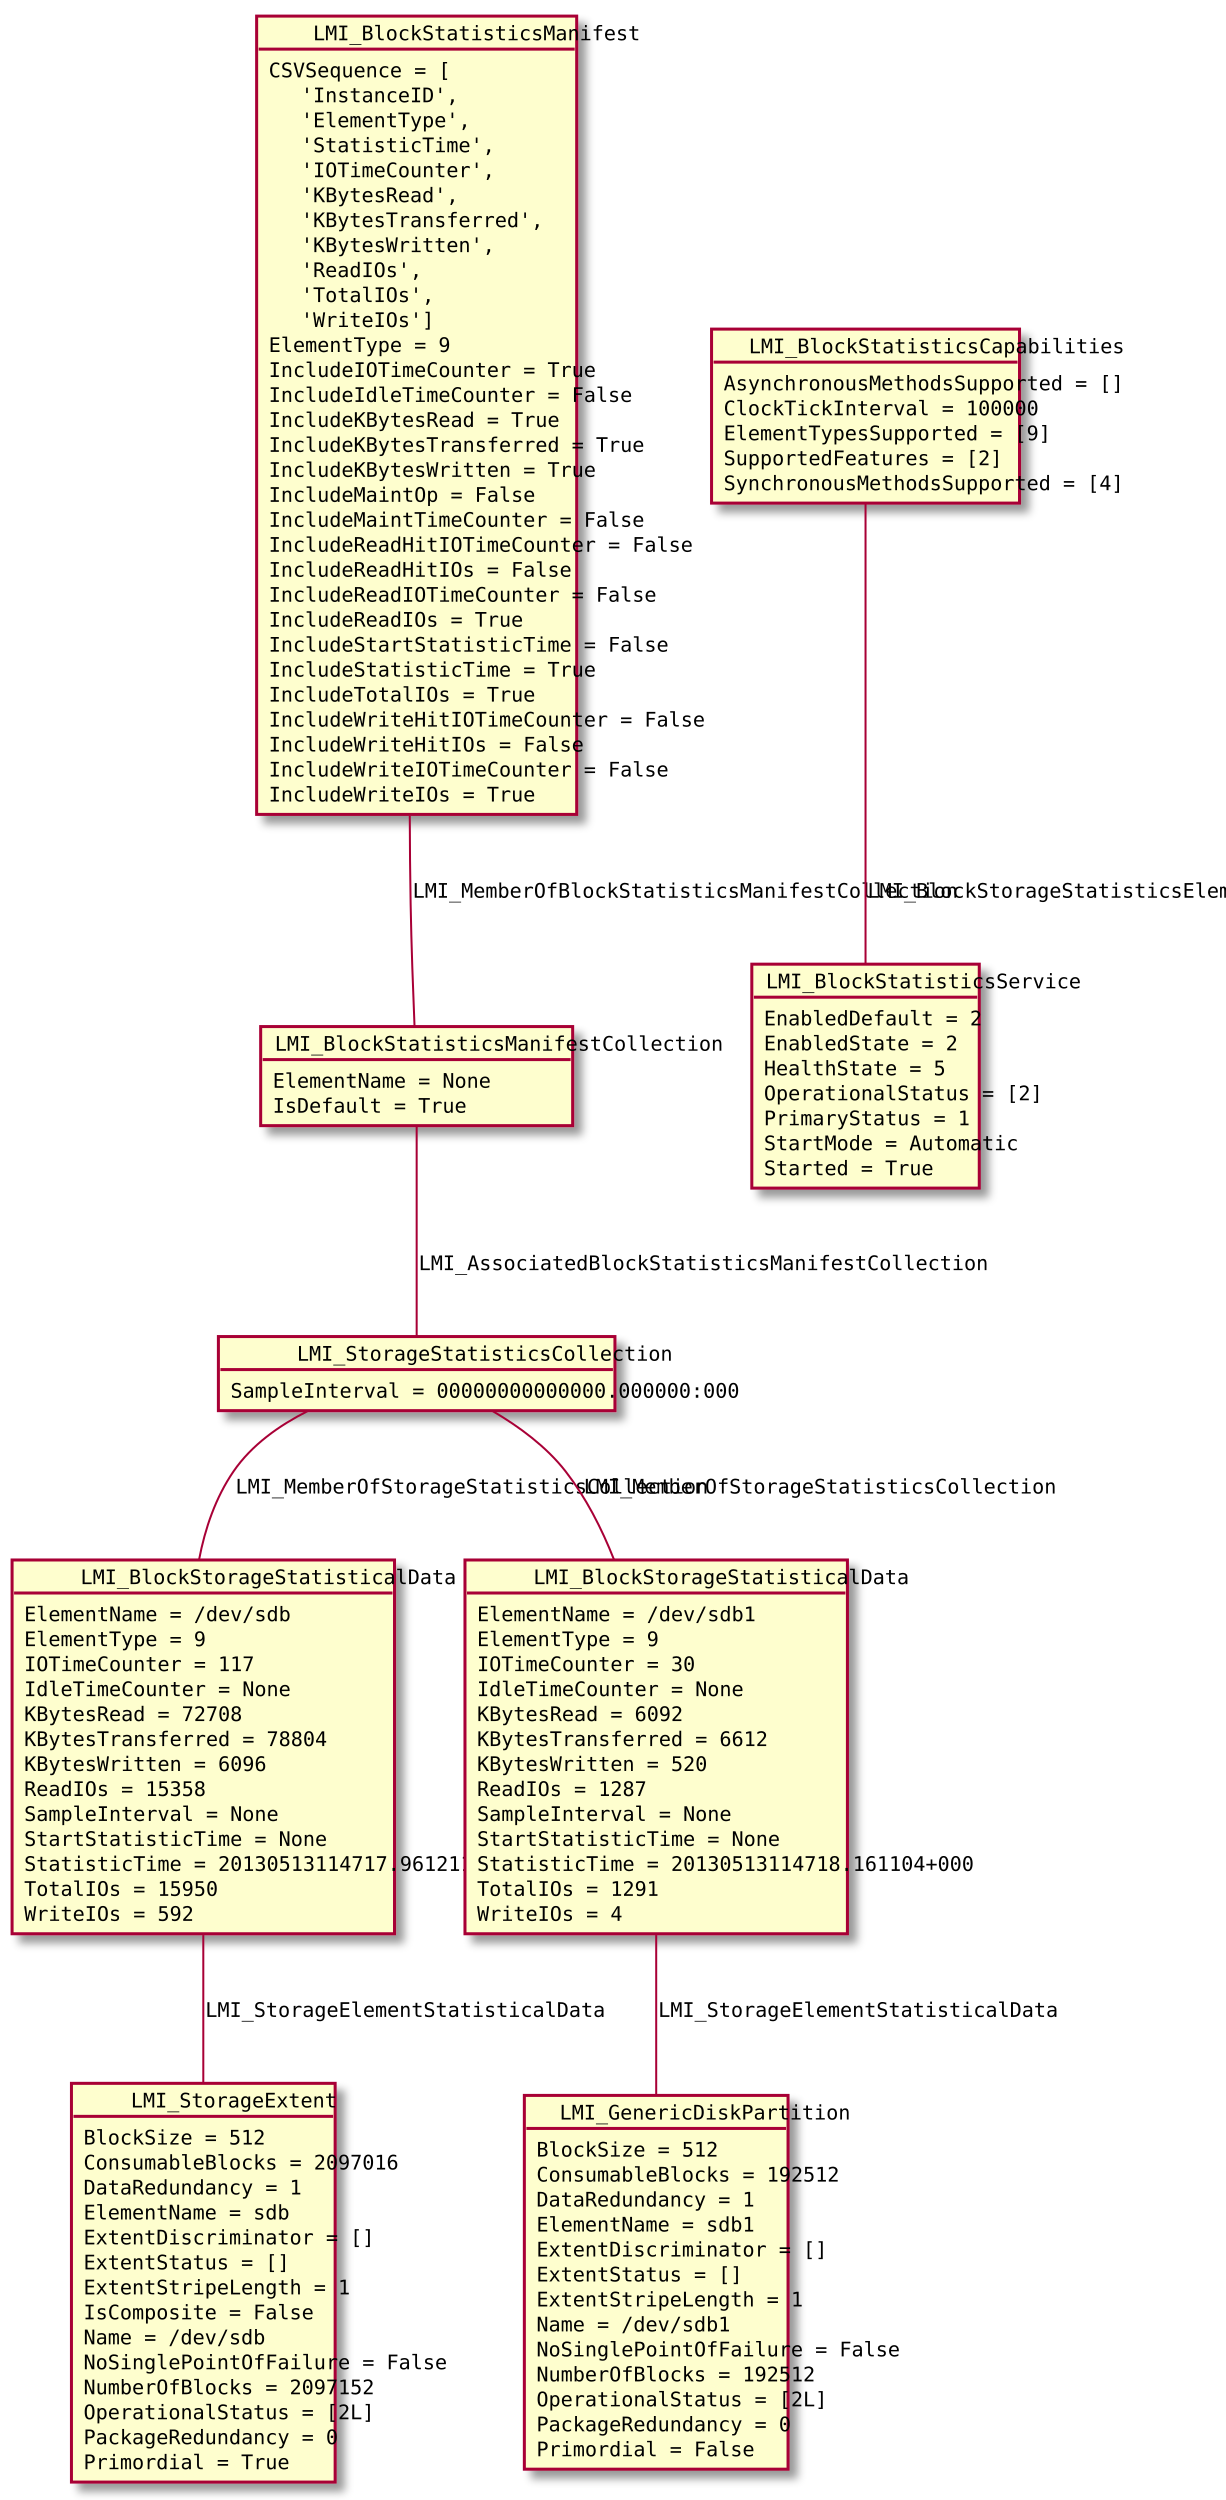
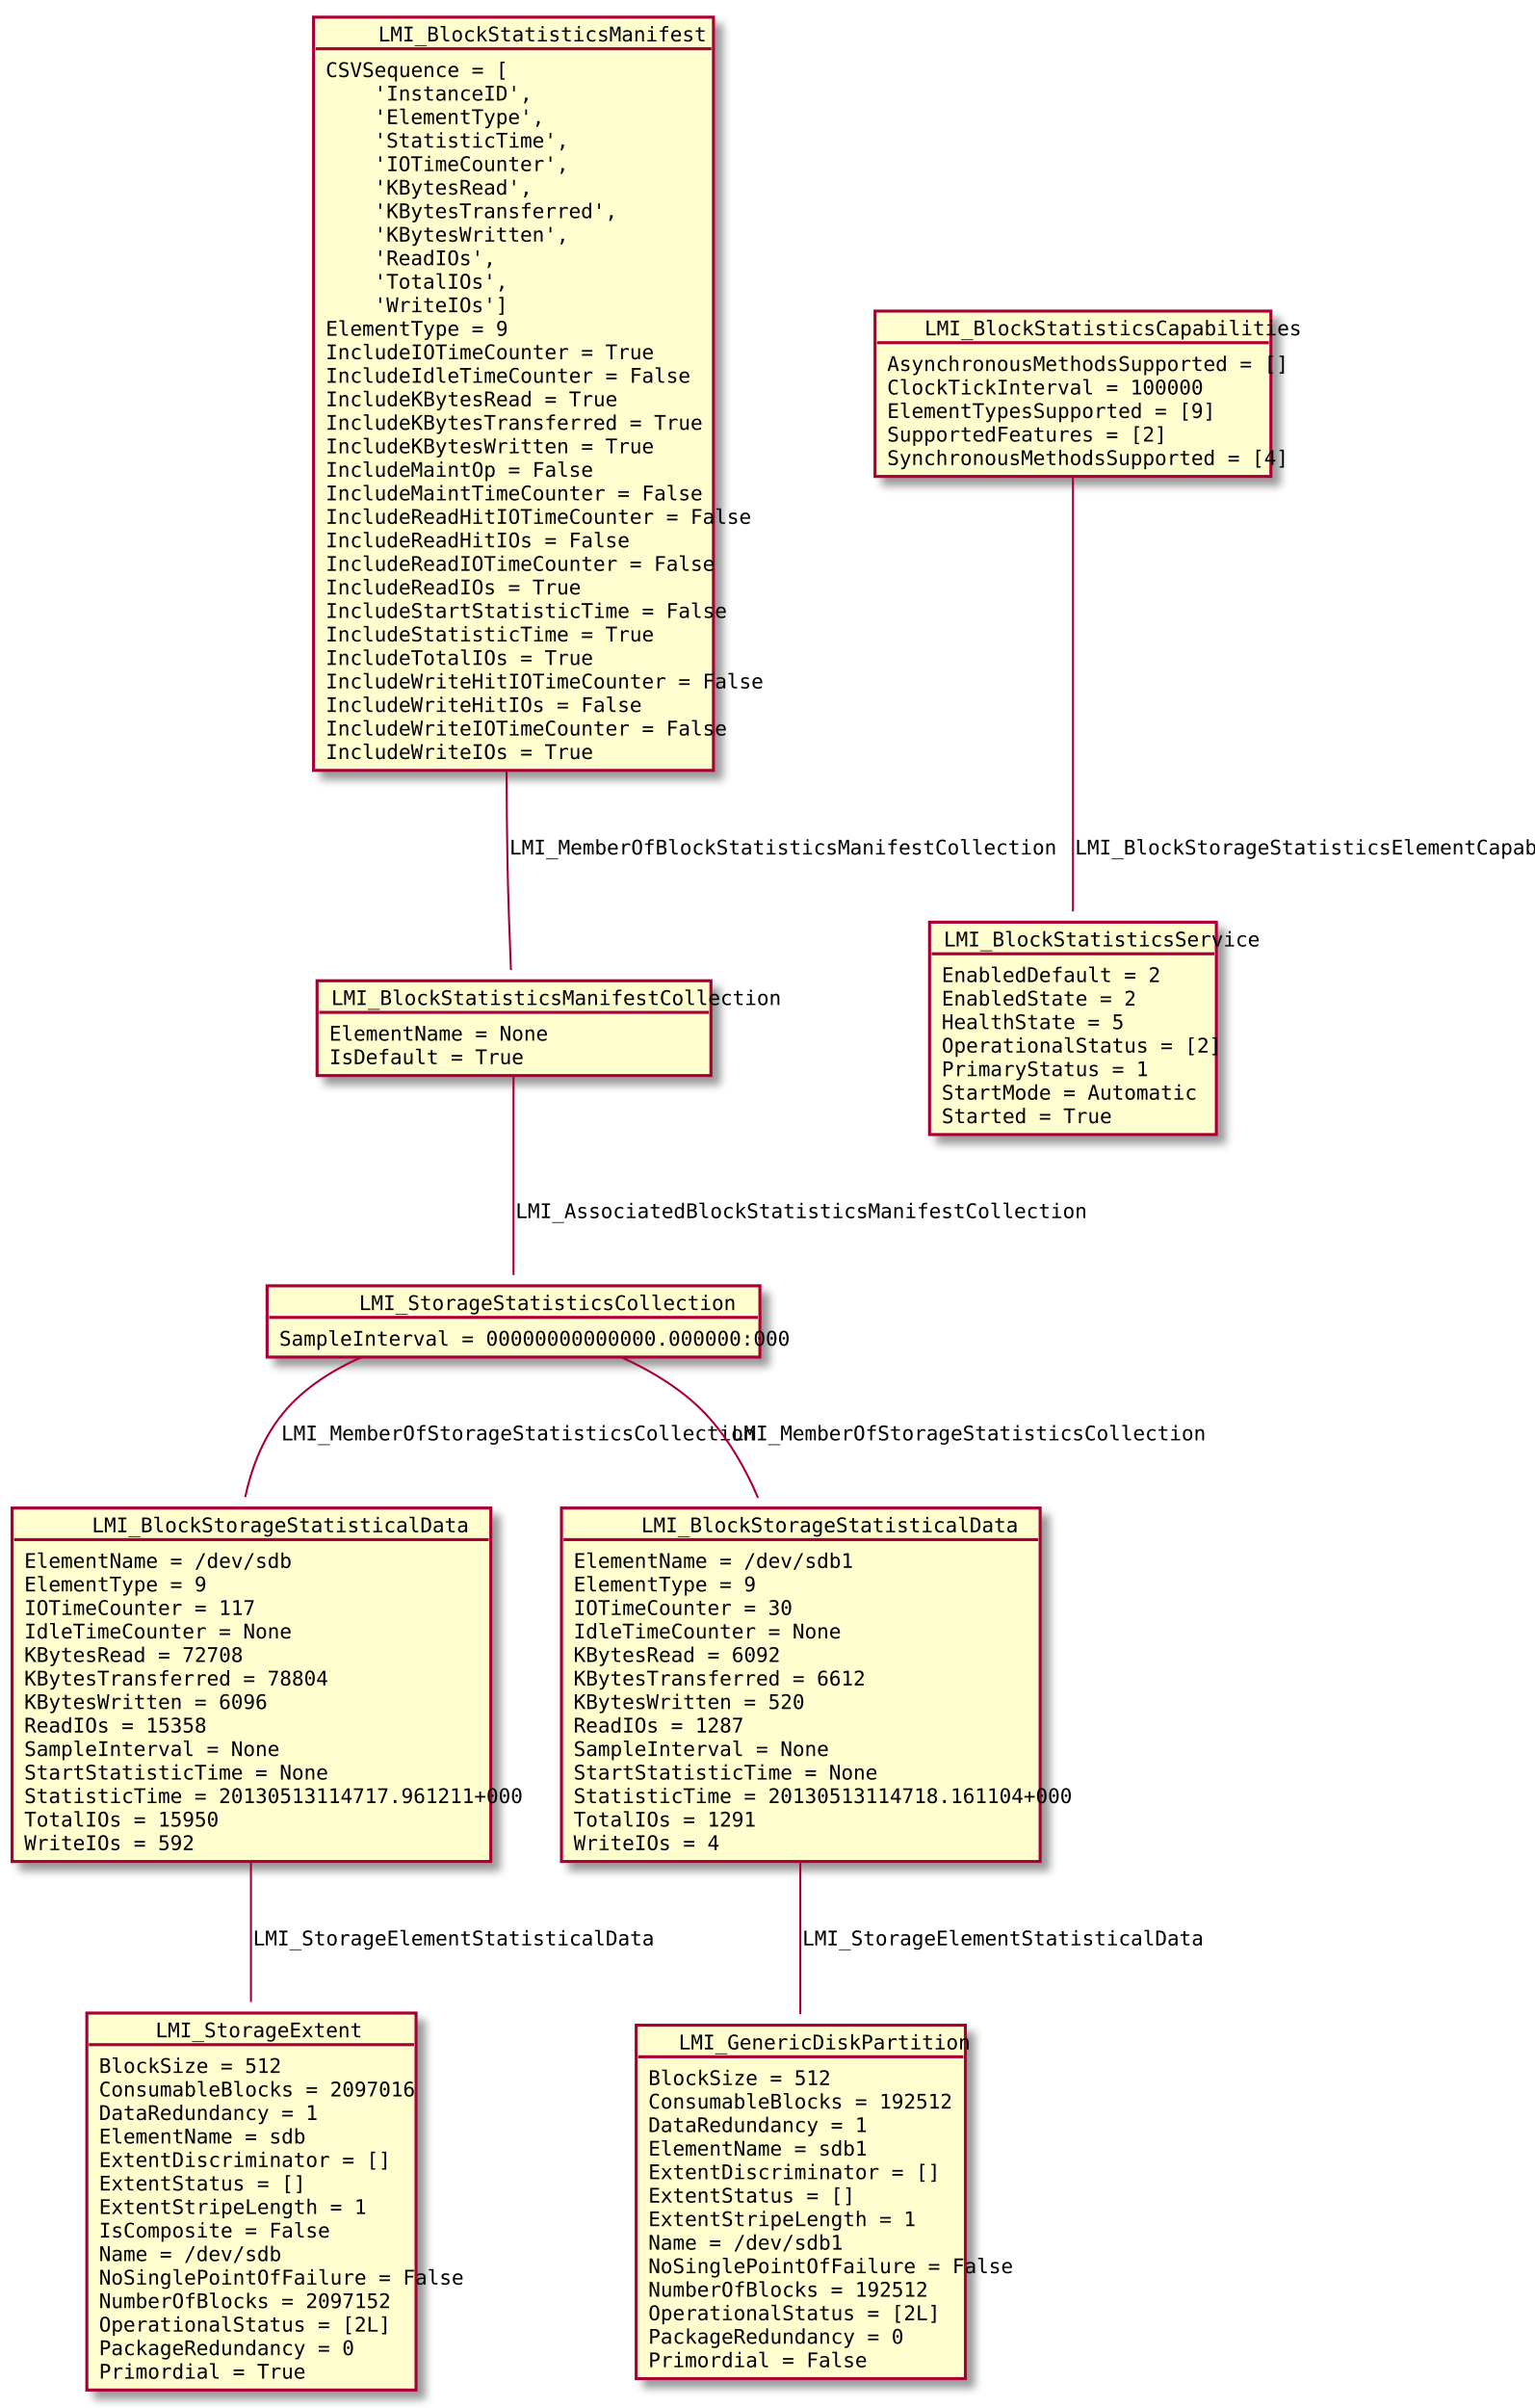
- <svg xmlns="http://www.w3.org/2000/svg" height="1242pt" style="width:609px;height:1242px;" version="1.1" viewBox="0 0 609 1242" width="609pt">
+ <svg xmlns="http://www.w3.org/2000/svg" height="1192pt" style="width:760px;height:1192px;" version="1.1" viewBox="0 0 760 1192" width="760pt">
  <defs>
    <filter height="300%" id="f1" width="300%" x="-1" y="-1">
-       <feGaussianBlur result="blurOut" stdDeviation="2.0" />
+       <feGaussianBlur result="blurOut" stdDeviation="2" />
      <feColorMatrix in="blurOut" result="blurOut2" type="matrix" values="0 0 0 0 0 0 0 0 0 0 0 0 0 0 0 0 0 0 .4 0" />
-       <feOffset dx="4.0" dy="4.0" in="blurOut2" result="blurOut3" />
+       <feOffset dx="4" dy="4" in="blurOut2" result="blurOut3" />
      <feBlend in="SourceGraphic" in2="blurOut3" mode="normal" />
    </filter>
  </defs>
  <g>
-     <rect fill="#FEFECE" filter="url(#f1)" height="396.594" style="stroke: #A80036; stroke-width: 1.5;" width="159" x="127.5" y="8" />
-     <text fill="#000000" font-family="Monospace" font-size="10" lengthAdjust="spacingAndGlyphs" textLength="103" x="155.5" y="20">LMI_BlockStatisticsManifest</text>
-     <line style="stroke: #A80036; stroke-width: 1.5;" x1="128.5" x2="285.5" y1="24.406" y2="24.406" />
-     <text fill="#000000" font-family="Monospace" font-size="10" lengthAdjust="spacingAndGlyphs" textLength="66" x="133.5" y="38.406">CSVSequence = [</text>
-     <text fill="#000000" font-family="Monospace" font-size="10" lengthAdjust="spacingAndGlyphs" textLength="46" x="149.5" y="50.812">'InstanceID',</text>
-     <text fill="#000000" font-family="Monospace" font-size="10" lengthAdjust="spacingAndGlyphs" textLength="56" x="149.5" y="63.219">'ElementType',</text>
-     <text fill="#000000" font-family="Monospace" font-size="10" lengthAdjust="spacingAndGlyphs" textLength="53" x="149.5" y="75.625">'StatisticTime',</text>
-     <text fill="#000000" font-family="Monospace" font-size="10" lengthAdjust="spacingAndGlyphs" textLength="64" x="149.5" y="88.031">'IOTimeCounter',</text>
-     <text fill="#000000" font-family="Monospace" font-size="10" lengthAdjust="spacingAndGlyphs" textLength="52" x="149.5" y="100.438">'KBytesRead',</text>
-     <text fill="#000000" font-family="Monospace" font-size="10" lengthAdjust="spacingAndGlyphs" textLength="76" x="149.5" y="112.844">'KBytesTransferred',</text>
-     <text fill="#000000" font-family="Monospace" font-size="10" lengthAdjust="spacingAndGlyphs" textLength="58" x="149.5" y="125.25">'KBytesWritten',</text>
-     <text fill="#000000" font-family="Monospace" font-size="10" lengthAdjust="spacingAndGlyphs" textLength="39" x="149.5" y="137.656">'ReadIOs',</text>
-     <text fill="#000000" font-family="Monospace" font-size="10" lengthAdjust="spacingAndGlyphs" textLength="37" x="149.5" y="150.062">'TotalIOs',</text>
-     <text fill="#000000" font-family="Monospace" font-size="10" lengthAdjust="spacingAndGlyphs" textLength="38" x="149.5" y="162.469">'WriteIOs']</text>
-     <text fill="#000000" font-family="Monospace" font-size="10" lengthAdjust="spacingAndGlyphs" textLength="64" x="133.5" y="174.875">ElementType = 9</text>
-     <text fill="#000000" font-family="Monospace" font-size="10" lengthAdjust="spacingAndGlyphs" textLength="113" x="133.5" y="187.281">IncludeIOTimeCounter = True</text>
-     <text fill="#000000" font-family="Monospace" font-size="10" lengthAdjust="spacingAndGlyphs" textLength="122" x="133.5" y="199.688">IncludeIdleTimeCounter = False</text>
-     <text fill="#000000" font-family="Monospace" font-size="10" lengthAdjust="spacingAndGlyphs" textLength="101" x="133.5" y="212.094">IncludeKBytesRead = True</text>
-     <text fill="#000000" font-family="Monospace" font-size="10" lengthAdjust="spacingAndGlyphs" textLength="125" x="133.5" y="224.5">IncludeKBytesTransferred = True</text>
-     <text fill="#000000" font-family="Monospace" font-size="10" lengthAdjust="spacingAndGlyphs" textLength="107" x="133.5" y="236.906">IncludeKBytesWritten = True</text>
-     <text fill="#000000" font-family="Monospace" font-size="10" lengthAdjust="spacingAndGlyphs" textLength="90" x="133.5" y="249.312">IncludeMaintOp = False</text>
-     <text fill="#000000" font-family="Monospace" font-size="10" lengthAdjust="spacingAndGlyphs" textLength="129" x="133.5" y="261.719">IncludeMaintTimeCounter = False</text>
-     <text fill="#000000" font-family="Monospace" font-size="10" lengthAdjust="spacingAndGlyphs" textLength="147" x="133.5" y="274.125">IncludeReadHitIOTimeCounter = False</text>
-     <text fill="#000000" font-family="Monospace" font-size="10" lengthAdjust="spacingAndGlyphs" textLength="101" x="133.5" y="286.531">IncludeReadHitIOs = False</text>
-     <text fill="#000000" font-family="Monospace" font-size="10" lengthAdjust="spacingAndGlyphs" textLength="137" x="133.5" y="298.938">IncludeReadIOTimeCounter = False</text>
-     <text fill="#000000" font-family="Monospace" font-size="10" lengthAdjust="spacingAndGlyphs" textLength="88" x="133.5" y="311.344">IncludeReadIOs = True</text>
-     <text fill="#000000" font-family="Monospace" font-size="10" lengthAdjust="spacingAndGlyphs" textLength="122" x="133.5" y="323.75">IncludeStartStatisticTime = False</text>
-     <text fill="#000000" font-family="Monospace" font-size="10" lengthAdjust="spacingAndGlyphs" textLength="102" x="133.5" y="336.156">IncludeStatisticTime = True</text>
-     <text fill="#000000" font-family="Monospace" font-size="10" lengthAdjust="spacingAndGlyphs" textLength="86" x="133.5" y="348.562">IncludeTotalIOs = True</text>
-     <text fill="#000000" font-family="Monospace" font-size="10" lengthAdjust="spacingAndGlyphs" textLength="146" x="133.5" y="360.969">IncludeWriteHitIOTimeCounter = False</text>
-     <text fill="#000000" font-family="Monospace" font-size="10" lengthAdjust="spacingAndGlyphs" textLength="100" x="133.5" y="373.375">IncludeWriteHitIOs = False</text>
-     <text fill="#000000" font-family="Monospace" font-size="10" lengthAdjust="spacingAndGlyphs" textLength="136" x="133.5" y="385.781">IncludeWriteIOTimeCounter = False</text>
-     <text fill="#000000" font-family="Monospace" font-size="10" lengthAdjust="spacingAndGlyphs" textLength="87" x="133.5" y="398.188">IncludeWriteIOs = True</text>
-     <rect fill="#FEFECE" filter="url(#f1)" height="49.219" style="stroke: #A80036; stroke-width: 1.5;" width="155" x="129.5" y="510" />
-     <text fill="#000000" font-family="Monospace" font-size="10" lengthAdjust="spacingAndGlyphs" textLength="141" x="136.5" y="522">LMI_BlockStatisticsManifestCollection</text>
-     <line style="stroke: #A80036; stroke-width: 1.5;" x1="130.5" x2="283.5" y1="526.406" y2="526.406" />
-     <text fill="#000000" font-family="Monospace" font-size="10" lengthAdjust="spacingAndGlyphs" textLength="84" x="135.5" y="540.406">ElementName = None</text>
-     <text fill="#000000" font-family="Monospace" font-size="10" lengthAdjust="spacingAndGlyphs" textLength="60" x="135.5" y="552.812">IsDefault = True</text>
-     <rect fill="#FEFECE" filter="url(#f1)" height="185.688" style="stroke: #A80036; stroke-width: 1.5;" width="190" x="6" y="775" />
-     <text fill="#000000" font-family="Monospace" font-size="10" lengthAdjust="spacingAndGlyphs" textLength="122" x="40" y="787">LMI_BlockStorageStatisticalData</text>
-     <line style="stroke: #A80036; stroke-width: 1.5;" x1="7" x2="195" y1="791.406" y2="791.406" />
-     <text fill="#000000" font-family="Monospace" font-size="10" lengthAdjust="spacingAndGlyphs" textLength="95" x="12" y="805.406">ElementName = /dev/sdb</text>
-     <text fill="#000000" font-family="Monospace" font-size="10" lengthAdjust="spacingAndGlyphs" textLength="64" x="12" y="817.812">ElementType = 9</text>
-     <text fill="#000000" font-family="Monospace" font-size="10" lengthAdjust="spacingAndGlyphs" textLength="82" x="12" y="830.219">IOTimeCounter = 117</text>
-     <text fill="#000000" font-family="Monospace" font-size="10" lengthAdjust="spacingAndGlyphs" textLength="94" x="12" y="842.625">IdleTimeCounter = None</text>
-     <text fill="#000000" font-family="Monospace" font-size="10" lengthAdjust="spacingAndGlyphs" textLength="80" x="12" y="855.031">KBytesRead = 72708</text>
-     <text fill="#000000" font-family="Monospace" font-size="10" lengthAdjust="spacingAndGlyphs" textLength="104" x="12" y="867.438">KBytesTransferred = 78804</text>
-     <text fill="#000000" font-family="Monospace" font-size="10" lengthAdjust="spacingAndGlyphs" textLength="81" x="12" y="879.844">KBytesWritten = 6096</text>
-     <text fill="#000000" font-family="Monospace" font-size="10" lengthAdjust="spacingAndGlyphs" textLength="67" x="12" y="892.25">ReadIOs = 15358</text>
-     <text fill="#000000" font-family="Monospace" font-size="10" lengthAdjust="spacingAndGlyphs" textLength="87" x="12" y="904.656">SampleInterval = None</text>
-     <text fill="#000000" font-family="Monospace" font-size="10" lengthAdjust="spacingAndGlyphs" textLength="94" x="12" y="917.062">StartStatisticTime = None</text>
-     <text fill="#000000" font-family="Monospace" font-size="10" lengthAdjust="spacingAndGlyphs" textLength="178" x="12" y="929.469">StatisticTime = 20130513114717.961211+000</text>
-     <text fill="#000000" font-family="Monospace" font-size="10" lengthAdjust="spacingAndGlyphs" textLength="65" x="12" y="941.875">TotalIOs = 15950</text>
-     <text fill="#000000" font-family="Monospace" font-size="10" lengthAdjust="spacingAndGlyphs" textLength="56" x="12" y="954.281">WriteIOs = 592</text>
-     <rect fill="#FEFECE" filter="url(#f1)" height="185.688" style="stroke: #A80036; stroke-width: 1.5;" width="190" x="231" y="775" />
-     <text fill="#000000" font-family="Monospace" font-size="10" lengthAdjust="spacingAndGlyphs" textLength="122" x="265" y="787">LMI_BlockStorageStatisticalData</text>
-     <line style="stroke: #A80036; stroke-width: 1.5;" x1="232" x2="420" y1="791.406" y2="791.406" />
-     <text fill="#000000" font-family="Monospace" font-size="10" lengthAdjust="spacingAndGlyphs" textLength="100" x="237" y="805.406">ElementName = /dev/sdb1</text>
-     <text fill="#000000" font-family="Monospace" font-size="10" lengthAdjust="spacingAndGlyphs" textLength="64" x="237" y="817.812">ElementType = 9</text>
-     <text fill="#000000" font-family="Monospace" font-size="10" lengthAdjust="spacingAndGlyphs" textLength="77" x="237" y="830.219">IOTimeCounter = 30</text>
-     <text fill="#000000" font-family="Monospace" font-size="10" lengthAdjust="spacingAndGlyphs" textLength="94" x="237" y="842.625">IdleTimeCounter = None</text>
-     <text fill="#000000" font-family="Monospace" font-size="10" lengthAdjust="spacingAndGlyphs" textLength="75" x="237" y="855.031">KBytesRead = 6092</text>
-     <text fill="#000000" font-family="Monospace" font-size="10" lengthAdjust="spacingAndGlyphs" textLength="99" x="237" y="867.438">KBytesTransferred = 6612</text>
-     <text fill="#000000" font-family="Monospace" font-size="10" lengthAdjust="spacingAndGlyphs" textLength="76" x="237" y="879.844">KBytesWritten = 520</text>
-     <text fill="#000000" font-family="Monospace" font-size="10" lengthAdjust="spacingAndGlyphs" textLength="62" x="237" y="892.25">ReadIOs = 1287</text>
-     <text fill="#000000" font-family="Monospace" font-size="10" lengthAdjust="spacingAndGlyphs" textLength="87" x="237" y="904.656">SampleInterval = None</text>
-     <text fill="#000000" font-family="Monospace" font-size="10" lengthAdjust="spacingAndGlyphs" textLength="94" x="237" y="917.062">StartStatisticTime = None</text>
-     <text fill="#000000" font-family="Monospace" font-size="10" lengthAdjust="spacingAndGlyphs" textLength="178" x="237" y="929.469">StatisticTime = 20130513114718.161104+000</text>
-     <text fill="#000000" font-family="Monospace" font-size="10" lengthAdjust="spacingAndGlyphs" textLength="60" x="237" y="941.875">TotalIOs = 1291</text>
-     <text fill="#000000" font-family="Monospace" font-size="10" lengthAdjust="spacingAndGlyphs" textLength="46" x="237" y="954.281">WriteIOs = 4</text>
-     <rect fill="#FEFECE" filter="url(#f1)" height="185.688" style="stroke: #A80036; stroke-width: 1.5;" width="131" x="260.5" y="1041" />
-     <text fill="#000000" font-family="Monospace" font-size="10" lengthAdjust="spacingAndGlyphs" textLength="96" x="278" y="1053">LMI_GenericDiskPartition</text>
-     <line style="stroke: #A80036; stroke-width: 1.5;" x1="261.5" x2="390.5" y1="1057.406" y2="1057.406" />
-     <text fill="#000000" font-family="Monospace" font-size="10" lengthAdjust="spacingAndGlyphs" textLength="60" x="266.5" y="1071.406">BlockSize = 512</text>
-     <text fill="#000000" font-family="Monospace" font-size="10" lengthAdjust="spacingAndGlyphs" textLength="112" x="266.5" y="1083.812">ConsumableBlocks = 192512</text>
-     <text fill="#000000" font-family="Monospace" font-size="10" lengthAdjust="spacingAndGlyphs" textLength="81" x="266.5" y="1096.219">DataRedundancy = 1</text>
-     <text fill="#000000" font-family="Monospace" font-size="10" lengthAdjust="spacingAndGlyphs" textLength="82" x="266.5" y="1108.625">ElementName = sdb1</text>
-     <text fill="#000000" font-family="Monospace" font-size="10" lengthAdjust="spacingAndGlyphs" textLength="86" x="266.5" y="1121.031">ExtentDiscriminator = []</text>
-     <text fill="#000000" font-family="Monospace" font-size="10" lengthAdjust="spacingAndGlyphs" textLength="59" x="266.5" y="1133.438">ExtentStatus = []</text>
-     <text fill="#000000" font-family="Monospace" font-size="10" lengthAdjust="spacingAndGlyphs" textLength="86" x="266.5" y="1145.844">ExtentStripeLength = 1</text>
-     <text fill="#000000" font-family="Monospace" font-size="10" lengthAdjust="spacingAndGlyphs" textLength="69" x="266.5" y="1158.25">Name = /dev/sdb1</text>
-     <text fill="#000000" font-family="Monospace" font-size="10" lengthAdjust="spacingAndGlyphs" textLength="119" x="266.5" y="1170.656">NoSinglePointOfFailure = False</text>
-     <text fill="#000000" font-family="Monospace" font-size="10" lengthAdjust="spacingAndGlyphs" textLength="102" x="266.5" y="1183.062">NumberOfBlocks = 192512</text>
-     <text fill="#000000" font-family="Monospace" font-size="10" lengthAdjust="spacingAndGlyphs" textLength="91" x="266.5" y="1195.469">OperationalStatus = [2L]</text>
-     <text fill="#000000" font-family="Monospace" font-size="10" lengthAdjust="spacingAndGlyphs" textLength="96" x="266.5" y="1207.875">PackageRedundancy = 0</text>
-     <text fill="#000000" font-family="Monospace" font-size="10" lengthAdjust="spacingAndGlyphs" textLength="69" x="266.5" y="1220.281">Primordial = False</text>
-     <rect fill="#FEFECE" filter="url(#f1)" height="198.094" style="stroke: #A80036; stroke-width: 1.5;" width="131" x="35.5" y="1035" />
-     <text fill="#000000" font-family="Monospace" font-size="10" lengthAdjust="spacingAndGlyphs" textLength="72" x="65" y="1047">LMI_StorageExtent</text>
-     <line style="stroke: #A80036; stroke-width: 1.5;" x1="36.5" x2="165.5" y1="1051.406" y2="1051.406" />
-     <text fill="#000000" font-family="Monospace" font-size="10" lengthAdjust="spacingAndGlyphs" textLength="60" x="41.5" y="1065.406">BlockSize = 512</text>
-     <text fill="#000000" font-family="Monospace" font-size="10" lengthAdjust="spacingAndGlyphs" textLength="117" x="41.5" y="1077.812">ConsumableBlocks = 2097016</text>
-     <text fill="#000000" font-family="Monospace" font-size="10" lengthAdjust="spacingAndGlyphs" textLength="81" x="41.5" y="1090.219">DataRedundancy = 1</text>
-     <text fill="#000000" font-family="Monospace" font-size="10" lengthAdjust="spacingAndGlyphs" textLength="77" x="41.5" y="1102.625">ElementName = sdb</text>
-     <text fill="#000000" font-family="Monospace" font-size="10" lengthAdjust="spacingAndGlyphs" textLength="86" x="41.5" y="1115.031">ExtentDiscriminator = []</text>
-     <text fill="#000000" font-family="Monospace" font-size="10" lengthAdjust="spacingAndGlyphs" textLength="59" x="41.5" y="1127.438">ExtentStatus = []</text>
-     <text fill="#000000" font-family="Monospace" font-size="10" lengthAdjust="spacingAndGlyphs" textLength="86" x="41.5" y="1139.844">ExtentStripeLength = 1</text>
-     <text fill="#000000" font-family="Monospace" font-size="10" lengthAdjust="spacingAndGlyphs" textLength="77" x="41.5" y="1152.25">IsComposite = False</text>
-     <text fill="#000000" font-family="Monospace" font-size="10" lengthAdjust="spacingAndGlyphs" textLength="64" x="41.5" y="1164.656">Name = /dev/sdb</text>
-     <text fill="#000000" font-family="Monospace" font-size="10" lengthAdjust="spacingAndGlyphs" textLength="119" x="41.5" y="1177.062">NoSinglePointOfFailure = False</text>
-     <text fill="#000000" font-family="Monospace" font-size="10" lengthAdjust="spacingAndGlyphs" textLength="107" x="41.5" y="1189.469">NumberOfBlocks = 2097152</text>
-     <text fill="#000000" font-family="Monospace" font-size="10" lengthAdjust="spacingAndGlyphs" textLength="91" x="41.5" y="1201.875">OperationalStatus = [2L]</text>
-     <text fill="#000000" font-family="Monospace" font-size="10" lengthAdjust="spacingAndGlyphs" textLength="96" x="41.5" y="1214.281">PackageRedundancy = 0</text>
-     <text fill="#000000" font-family="Monospace" font-size="10" lengthAdjust="spacingAndGlyphs" textLength="66" x="41.5" y="1226.688">Primordial = True</text>
-     <rect fill="#FEFECE" filter="url(#f1)" height="36.812" style="stroke: #A80036; stroke-width: 1.5;" width="197" x="108.5" y="664" />
-     <text fill="#000000" font-family="Monospace" font-size="10" lengthAdjust="spacingAndGlyphs" textLength="119" x="147.5" y="676">LMI_StorageStatisticsCollection</text>
-     <line style="stroke: #A80036; stroke-width: 1.5;" x1="109.5" x2="304.5" y1="680.406" y2="680.406" />
-     <text fill="#000000" font-family="Monospace" font-size="10" lengthAdjust="spacingAndGlyphs" textLength="185" x="114.5" y="694.406">SampleInterval = 00000000000000.000000:000</text>
-     <rect fill="#FEFECE" filter="url(#f1)" height="86.438" style="stroke: #A80036; stroke-width: 1.5;" width="153" x="353.5" y="163.5" />
-     <text fill="#000000" font-family="Monospace" font-size="10" lengthAdjust="spacingAndGlyphs" textLength="116" x="372" y="175.5">LMI_BlockStatisticsCapabilities</text>
-     <line style="stroke: #A80036; stroke-width: 1.5;" x1="354.5" x2="505.5" y1="179.906" y2="179.906" />
-     <text fill="#000000" font-family="Monospace" font-size="10" lengthAdjust="spacingAndGlyphs" textLength="140" x="359.5" y="193.906">AsynchronousMethodsSupported = []</text>
-     <text fill="#000000" font-family="Monospace" font-size="10" lengthAdjust="spacingAndGlyphs" textLength="103" x="359.5" y="206.312">ClockTickInterval = 100000</text>
-     <text fill="#000000" font-family="Monospace" font-size="10" lengthAdjust="spacingAndGlyphs" textLength="112" x="359.5" y="218.719">ElementTypesSupported = [9]</text>
-     <text fill="#000000" font-family="Monospace" font-size="10" lengthAdjust="spacingAndGlyphs" textLength="92" x="359.5" y="231.125">SupportedFeatures = [2]</text>
-     <text fill="#000000" font-family="Monospace" font-size="10" lengthAdjust="spacingAndGlyphs" textLength="141" x="359.5" y="243.531">SynchronousMethodsSupported = [4]</text>
-     <rect fill="#FEFECE" filter="url(#f1)" height="111.25" style="stroke: #A80036; stroke-width: 1.5;" width="113" x="373.5" y="479" />
-     <text fill="#000000" font-family="Monospace" font-size="10" lengthAdjust="spacingAndGlyphs" textLength="99" x="380.5" y="491">LMI_BlockStatisticsService</text>
-     <line style="stroke: #A80036; stroke-width: 1.5;" x1="374.5" x2="485.5" y1="495.406" y2="495.406" />
-     <text fill="#000000" font-family="Monospace" font-size="10" lengthAdjust="spacingAndGlyphs" textLength="73" x="379.5" y="509.406">EnabledDefault = 2</text>
-     <text fill="#000000" font-family="Monospace" font-size="10" lengthAdjust="spacingAndGlyphs" textLength="65" x="379.5" y="521.812">EnabledState = 2</text>
-     <text fill="#000000" font-family="Monospace" font-size="10" lengthAdjust="spacingAndGlyphs" textLength="58" x="379.5" y="534.219">HealthState = 5</text>
-     <text fill="#000000" font-family="Monospace" font-size="10" lengthAdjust="spacingAndGlyphs" textLength="86" x="379.5" y="546.625">OperationalStatus = [2]</text>
-     <text fill="#000000" font-family="Monospace" font-size="10" lengthAdjust="spacingAndGlyphs" textLength="66" x="379.5" y="559.031">PrimaryStatus = 1</text>
-     <text fill="#000000" font-family="Monospace" font-size="10" lengthAdjust="spacingAndGlyphs" textLength="85" x="379.5" y="571.438">StartMode = Automatic</text>
-     <text fill="#000000" font-family="Monospace" font-size="10" lengthAdjust="spacingAndGlyphs" textLength="54" x="379.5" y="583.844">Started = True</text>
-     <path d="M207,559.282 C207,588.533 207,637.517 207,663.708 " fill="none" style="stroke: #A80036; stroke-width: 1.0;" />
-     <text fill="#000000" font-family="Monospace" font-size="10" lengthAdjust="spacingAndGlyphs" textLength="182" x="208" y="631">LMI_AssociatedBlockStatisticsManifestCollection</text>
-     <path d="M203.574,405.194 C203.614,420.018 203.747,434.746 204,449 C204.365,469.548 205.228,492.893 205.935,509.831 " fill="none" style="stroke: #A80036; stroke-width: 1.0;" />
-     <text fill="#000000" font-family="Monospace" font-size="10" lengthAdjust="spacingAndGlyphs" textLength="181" x="205" y="446">LMI_MemberOfBlockStatisticsManifestCollection</text>
-     <path d="M152.778,701.054 C138.68,708.177 124.953,717.907 116,731 C107.15,743.941 101.867,759.249 98.899,774.844 " fill="none" style="stroke: #A80036; stroke-width: 1.0;" />
-     <text fill="#000000" font-family="Monospace" font-size="10" lengthAdjust="spacingAndGlyphs" textLength="159" x="117" y="742">LMI_MemberOfStorageStatisticsCollection</text>
-     <path d="M244.756,701.03 C257.768,708.657 271.455,718.697 281,731 C291.062,743.969 298.927,759.29 305.058,774.889 " fill="none" style="stroke: #A80036; stroke-width: 1.0;" />
-     <text fill="#000000" font-family="Monospace" font-size="10" lengthAdjust="spacingAndGlyphs" textLength="159" x="290" y="742">LMI_MemberOfStorageStatisticsCollection</text>
-     <path d="M101,961.334 C101,985.125 101,1010.811 101,1034.884 " fill="none" style="stroke: #A80036; stroke-width: 1.0;" />
-     <text fill="#000000" font-family="Monospace" font-size="10" lengthAdjust="spacingAndGlyphs" textLength="133" x="102" y="1002">LMI_StorageElementStatisticalData</text>
-     <path d="M326,961.334 C326,987.058 326,1014.997 326,1040.718 " fill="none" style="stroke: #A80036; stroke-width: 1.0;" />
-     <text fill="#000000" font-family="Monospace" font-size="10" lengthAdjust="spacingAndGlyphs" textLength="133" x="327" y="1002">LMI_StorageElementStatisticalData</text>
-     <path d="M430,249.785 C430,308.36 430,414.252 430,478.789 " fill="none" style="stroke: #A80036; stroke-width: 1.0;" />
-     <text fill="#000000" font-family="Monospace" font-size="10" lengthAdjust="spacingAndGlyphs" textLength="177" x="431" y="446">LMI_BlockStorageStatisticsElementCapabilities</text>
+     <rect fill="#FEFECE" filter="url(#f1)" height="372.859" style="stroke: #A80036; stroke-width: 1.5;" width="198" x="155.25" y="8.5" />
+     <text fill="#000000" font-family="Monospace" font-size="10" lengthAdjust="spacingAndGlyphs" textLength="134" x="187.25" y="20.5">LMI_BlockStatisticsManifest</text>
+     <line style="stroke: #A80036; stroke-width: 1.5;" x1="156.25" x2="352.25" y1="24.141" y2="24.141" />
+     <text fill="#000000" font-family="Monospace" font-size="10" lengthAdjust="spacingAndGlyphs" textLength="88" x="161.25" y="38.141">CSVSequence = [</text>
+     <text fill="#000000" font-family="Monospace" font-size="10" lengthAdjust="spacingAndGlyphs" textLength="61" x="185.25" y="49.781">'InstanceID',</text>
+     <text fill="#000000" font-family="Monospace" font-size="10" lengthAdjust="spacingAndGlyphs" textLength="73" x="185.25" y="61.422">'ElementType',</text>
+     <text fill="#000000" font-family="Monospace" font-size="10" lengthAdjust="spacingAndGlyphs" textLength="71" x="185.25" y="73.062">'StatisticTime',</text>
+     <text fill="#000000" font-family="Monospace" font-size="10" lengthAdjust="spacingAndGlyphs" textLength="83" x="185.25" y="84.703">'IOTimeCounter',</text>
+     <text fill="#000000" font-family="Monospace" font-size="10" lengthAdjust="spacingAndGlyphs" textLength="69" x="185.25" y="96.344">'KBytesRead',</text>
+     <text fill="#000000" font-family="Monospace" font-size="10" lengthAdjust="spacingAndGlyphs" textLength="100" x="185.25" y="107.984">'KBytesTransferred',</text>
+     <text fill="#000000" font-family="Monospace" font-size="10" lengthAdjust="spacingAndGlyphs" textLength="79" x="185.25" y="119.625">'KBytesWritten',</text>
+     <text fill="#000000" font-family="Monospace" font-size="10" lengthAdjust="spacingAndGlyphs" textLength="50" x="185.25" y="131.266">'ReadIOs',</text>
+     <text fill="#000000" font-family="Monospace" font-size="10" lengthAdjust="spacingAndGlyphs" textLength="48" x="185.25" y="142.906">'TotalIOs',</text>
+     <text fill="#000000" font-family="Monospace" font-size="10" lengthAdjust="spacingAndGlyphs" textLength="51" x="185.25" y="154.547">'WriteIOs']</text>
+     <text fill="#000000" font-family="Monospace" font-size="10" lengthAdjust="spacingAndGlyphs" textLength="84" x="161.25" y="166.188">ElementType = 9</text>
+     <text fill="#000000" font-family="Monospace" font-size="10" lengthAdjust="spacingAndGlyphs" textLength="143" x="161.25" y="177.828">IncludeIOTimeCounter = True</text>
+     <text fill="#000000" font-family="Monospace" font-size="10" lengthAdjust="spacingAndGlyphs" textLength="153" x="161.25" y="189.469">IncludeIdleTimeCounter = False</text>
+     <text fill="#000000" font-family="Monospace" font-size="10" lengthAdjust="spacingAndGlyphs" textLength="129" x="161.25" y="201.109">IncludeKBytesRead = True</text>
+     <text fill="#000000" font-family="Monospace" font-size="10" lengthAdjust="spacingAndGlyphs" textLength="160" x="161.25" y="212.75">IncludeKBytesTransferred = True</text>
+     <text fill="#000000" font-family="Monospace" font-size="10" lengthAdjust="spacingAndGlyphs" textLength="139" x="161.25" y="224.391">IncludeKBytesWritten = True</text>
+     <text fill="#000000" font-family="Monospace" font-size="10" lengthAdjust="spacingAndGlyphs" textLength="114" x="161.25" y="236.031">IncludeMaintOp = False</text>
+     <text fill="#000000" font-family="Monospace" font-size="10" lengthAdjust="spacingAndGlyphs" textLength="163" x="161.25" y="247.672">IncludeMaintTimeCounter = False</text>
+     <text fill="#000000" font-family="Monospace" font-size="10" lengthAdjust="spacingAndGlyphs" textLength="186" x="161.25" y="259.312">IncludeReadHitIOTimeCounter = False</text>
+     <text fill="#000000" font-family="Monospace" font-size="10" lengthAdjust="spacingAndGlyphs" textLength="128" x="161.25" y="270.953">IncludeReadHitIOs = False</text>
+     <text fill="#000000" font-family="Monospace" font-size="10" lengthAdjust="spacingAndGlyphs" textLength="172" x="161.25" y="282.594">IncludeReadIOTimeCounter = False</text>
+     <text fill="#000000" font-family="Monospace" font-size="10" lengthAdjust="spacingAndGlyphs" textLength="110" x="161.25" y="294.234">IncludeReadIOs = True</text>
+     <text fill="#000000" font-family="Monospace" font-size="10" lengthAdjust="spacingAndGlyphs" textLength="160" x="161.25" y="305.875">IncludeStartStatisticTime = False</text>
+     <text fill="#000000" font-family="Monospace" font-size="10" lengthAdjust="spacingAndGlyphs" textLength="131" x="161.25" y="317.516">IncludeStatisticTime = True</text>
+     <text fill="#000000" font-family="Monospace" font-size="10" lengthAdjust="spacingAndGlyphs" textLength="108" x="161.25" y="329.156">IncludeTotalIOs = True</text>
+     <text fill="#000000" font-family="Monospace" font-size="10" lengthAdjust="spacingAndGlyphs" textLength="186" x="161.25" y="340.797">IncludeWriteHitIOTimeCounter = False</text>
+     <text fill="#000000" font-family="Monospace" font-size="10" lengthAdjust="spacingAndGlyphs" textLength="128" x="161.25" y="352.438">IncludeWriteHitIOs = False</text>
+     <text fill="#000000" font-family="Monospace" font-size="10" lengthAdjust="spacingAndGlyphs" textLength="172" x="161.25" y="364.078">IncludeWriteIOTimeCounter = False</text>
+     <text fill="#000000" font-family="Monospace" font-size="10" lengthAdjust="spacingAndGlyphs" textLength="110" x="161.25" y="375.719">IncludeWriteIOs = True</text>
+     <rect fill="#FEFECE" filter="url(#f1)" height="46.922" style="stroke: #A80036; stroke-width: 1.5;" width="195" x="157" y="485.5" />
+     <text fill="#000000" font-family="Monospace" font-size="10" lengthAdjust="spacingAndGlyphs" textLength="181" x="164" y="497.5">LMI_BlockStatisticsManifestCollection</text>
+     <line style="stroke: #A80036; stroke-width: 1.5;" x1="158" x2="351" y1="501.141" y2="501.141" />
+     <text fill="#000000" font-family="Monospace" font-size="10" lengthAdjust="spacingAndGlyphs" textLength="111" x="163" y="515.141">ElementName = None</text>
+     <text fill="#000000" font-family="Monospace" font-size="10" lengthAdjust="spacingAndGlyphs" textLength="79" x="163" y="526.781">IsDefault = True</text>
+     <rect fill="#FEFECE" filter="url(#f1)" height="174.969" style="stroke: #A80036; stroke-width: 1.5;" width="237" x="6" y="746.5" />
+     <text fill="#000000" font-family="Monospace" font-size="10" lengthAdjust="spacingAndGlyphs" textLength="158" x="45.5" y="758.5">LMI_BlockStorageStatisticalData</text>
+     <line style="stroke: #A80036; stroke-width: 1.5;" x1="7" x2="242" y1="762.141" y2="762.141" />
+     <text fill="#000000" font-family="Monospace" font-size="10" lengthAdjust="spacingAndGlyphs" textLength="126" x="12" y="776.141">ElementName = /dev/sdb</text>
+     <text fill="#000000" font-family="Monospace" font-size="10" lengthAdjust="spacingAndGlyphs" textLength="84" x="12" y="787.781">ElementType = 9</text>
+     <text fill="#000000" font-family="Monospace" font-size="10" lengthAdjust="spacingAndGlyphs" textLength="106" x="12" y="799.422">IOTimeCounter = 117</text>
+     <text fill="#000000" font-family="Monospace" font-size="10" lengthAdjust="spacingAndGlyphs" textLength="120" x="12" y="811.062">IdleTimeCounter = None</text>
+     <text fill="#000000" font-family="Monospace" font-size="10" lengthAdjust="spacingAndGlyphs" textLength="104" x="12" y="822.703">KBytesRead = 72708</text>
+     <text fill="#000000" font-family="Monospace" font-size="10" lengthAdjust="spacingAndGlyphs" textLength="135" x="12" y="834.344">KBytesTransferred = 78804</text>
+     <text fill="#000000" font-family="Monospace" font-size="10" lengthAdjust="spacingAndGlyphs" textLength="108" x="12" y="845.984">KBytesWritten = 6096</text>
+     <text fill="#000000" font-family="Monospace" font-size="10" lengthAdjust="spacingAndGlyphs" textLength="85" x="12" y="857.625">ReadIOs = 15358</text>
+     <text fill="#000000" font-family="Monospace" font-size="10" lengthAdjust="spacingAndGlyphs" textLength="114" x="12" y="869.266">SampleInterval = None</text>
+     <text fill="#000000" font-family="Monospace" font-size="10" lengthAdjust="spacingAndGlyphs" textLength="127" x="12" y="880.906">StartStatisticTime = None</text>
+     <text fill="#000000" font-family="Monospace" font-size="10" lengthAdjust="spacingAndGlyphs" textLength="225" x="12" y="892.547">StatisticTime = 20130513114717.961211+000</text>
+     <text fill="#000000" font-family="Monospace" font-size="10" lengthAdjust="spacingAndGlyphs" textLength="83" x="12" y="904.188">TotalIOs = 15950</text>
+     <text fill="#000000" font-family="Monospace" font-size="10" lengthAdjust="spacingAndGlyphs" textLength="73" x="12" y="915.828">WriteIOs = 592</text>
+     <rect fill="#FEFECE" filter="url(#f1)" height="174.969" style="stroke: #A80036; stroke-width: 1.5;" width="237" x="278" y="746.5" />
+     <text fill="#000000" font-family="Monospace" font-size="10" lengthAdjust="spacingAndGlyphs" textLength="158" x="317.5" y="758.5">LMI_BlockStorageStatisticalData</text>
+     <line style="stroke: #A80036; stroke-width: 1.5;" x1="279" x2="514" y1="762.141" y2="762.141" />
+     <text fill="#000000" font-family="Monospace" font-size="10" lengthAdjust="spacingAndGlyphs" textLength="132" x="284" y="776.141">ElementName = /dev/sdb1</text>
+     <text fill="#000000" font-family="Monospace" font-size="10" lengthAdjust="spacingAndGlyphs" textLength="84" x="284" y="787.781">ElementType = 9</text>
+     <text fill="#000000" font-family="Monospace" font-size="10" lengthAdjust="spacingAndGlyphs" textLength="100" x="284" y="799.422">IOTimeCounter = 30</text>
+     <text fill="#000000" font-family="Monospace" font-size="10" lengthAdjust="spacingAndGlyphs" textLength="120" x="284" y="811.062">IdleTimeCounter = None</text>
+     <text fill="#000000" font-family="Monospace" font-size="10" lengthAdjust="spacingAndGlyphs" textLength="98" x="284" y="822.703">KBytesRead = 6092</text>
+     <text fill="#000000" font-family="Monospace" font-size="10" lengthAdjust="spacingAndGlyphs" textLength="129" x="284" y="834.344">KBytesTransferred = 6612</text>
+     <text fill="#000000" font-family="Monospace" font-size="10" lengthAdjust="spacingAndGlyphs" textLength="102" x="284" y="845.984">KBytesWritten = 520</text>
+     <text fill="#000000" font-family="Monospace" font-size="10" lengthAdjust="spacingAndGlyphs" textLength="79" x="284" y="857.625">ReadIOs = 1287</text>
+     <text fill="#000000" font-family="Monospace" font-size="10" lengthAdjust="spacingAndGlyphs" textLength="114" x="284" y="869.266">SampleInterval = None</text>
+     <text fill="#000000" font-family="Monospace" font-size="10" lengthAdjust="spacingAndGlyphs" textLength="127" x="284" y="880.906">StartStatisticTime = None</text>
+     <text fill="#000000" font-family="Monospace" font-size="10" lengthAdjust="spacingAndGlyphs" textLength="225" x="284" y="892.547">StatisticTime = 20130513114718.161104+000</text>
+     <text fill="#000000" font-family="Monospace" font-size="10" lengthAdjust="spacingAndGlyphs" textLength="77" x="284" y="904.188">TotalIOs = 1291</text>
+     <text fill="#000000" font-family="Monospace" font-size="10" lengthAdjust="spacingAndGlyphs" textLength="61" x="284" y="915.828">WriteIOs = 4</text>
+     <rect fill="#FEFECE" filter="url(#f1)" height="174.969" style="stroke: #A80036; stroke-width: 1.5;" width="163" x="315" y="1002.5" />
+     <text fill="#000000" font-family="Monospace" font-size="10" lengthAdjust="spacingAndGlyphs" textLength="121" x="336" y="1014.5">LMI_GenericDiskPartition</text>
+     <line style="stroke: #A80036; stroke-width: 1.5;" x1="316" x2="477" y1="1018.141" y2="1018.141" />
+     <text fill="#000000" font-family="Monospace" font-size="10" lengthAdjust="spacingAndGlyphs" textLength="77" x="321" y="1032.141">BlockSize = 512</text>
+     <text fill="#000000" font-family="Monospace" font-size="10" lengthAdjust="spacingAndGlyphs" textLength="141" x="321" y="1043.781">ConsumableBlocks = 192512</text>
+     <text fill="#000000" font-family="Monospace" font-size="10" lengthAdjust="spacingAndGlyphs" textLength="104" x="321" y="1055.422">DataRedundancy = 1</text>
+     <text fill="#000000" font-family="Monospace" font-size="10" lengthAdjust="spacingAndGlyphs" textLength="108" x="321" y="1067.062">ElementName = sdb1</text>
+     <text fill="#000000" font-family="Monospace" font-size="10" lengthAdjust="spacingAndGlyphs" textLength="119" x="321" y="1078.703">ExtentDiscriminator = []</text>
+     <text fill="#000000" font-family="Monospace" font-size="10" lengthAdjust="spacingAndGlyphs" textLength="87" x="321" y="1090.344">ExtentStatus = []</text>
+     <text fill="#000000" font-family="Monospace" font-size="10" lengthAdjust="spacingAndGlyphs" textLength="116" x="321" y="1101.984">ExtentStripeLength = 1</text>
+     <text fill="#000000" font-family="Monospace" font-size="10" lengthAdjust="spacingAndGlyphs" textLength="91" x="321" y="1113.625">Name = /dev/sdb1</text>
+     <text fill="#000000" font-family="Monospace" font-size="10" lengthAdjust="spacingAndGlyphs" textLength="151" x="321" y="1125.266">NoSinglePointOfFailure = False</text>
+     <text fill="#000000" font-family="Monospace" font-size="10" lengthAdjust="spacingAndGlyphs" textLength="132" x="321" y="1136.906">NumberOfBlocks = 192512</text>
+     <text fill="#000000" font-family="Monospace" font-size="10" lengthAdjust="spacingAndGlyphs" textLength="122" x="321" y="1148.547">OperationalStatus = [2L]</text>
+     <text fill="#000000" font-family="Monospace" font-size="10" lengthAdjust="spacingAndGlyphs" textLength="121" x="321" y="1160.188">PackageRedundancy = 0</text>
+     <text fill="#000000" font-family="Monospace" font-size="10" lengthAdjust="spacingAndGlyphs" textLength="88" x="321" y="1171.828">Primordial = False</text>
+     <rect fill="#FEFECE" filter="url(#f1)" height="186.609" style="stroke: #A80036; stroke-width: 1.5;" width="163" x="43" y="996.5" />
+     <text fill="#000000" font-family="Monospace" font-size="10" lengthAdjust="spacingAndGlyphs" textLength="95" x="77" y="1008.5">LMI_StorageExtent</text>
+     <line style="stroke: #A80036; stroke-width: 1.5;" x1="44" x2="205" y1="1012.141" y2="1012.141" />
+     <text fill="#000000" font-family="Monospace" font-size="10" lengthAdjust="spacingAndGlyphs" textLength="77" x="49" y="1026.141">BlockSize = 512</text>
+     <text fill="#000000" font-family="Monospace" font-size="10" lengthAdjust="spacingAndGlyphs" textLength="147" x="49" y="1037.781">ConsumableBlocks = 2097016</text>
+     <text fill="#000000" font-family="Monospace" font-size="10" lengthAdjust="spacingAndGlyphs" textLength="104" x="49" y="1049.422">DataRedundancy = 1</text>
+     <text fill="#000000" font-family="Monospace" font-size="10" lengthAdjust="spacingAndGlyphs" textLength="102" x="49" y="1061.062">ElementName = sdb</text>
+     <text fill="#000000" font-family="Monospace" font-size="10" lengthAdjust="spacingAndGlyphs" textLength="119" x="49" y="1072.703">ExtentDiscriminator = []</text>
+     <text fill="#000000" font-family="Monospace" font-size="10" lengthAdjust="spacingAndGlyphs" textLength="87" x="49" y="1084.344">ExtentStatus = []</text>
+     <text fill="#000000" font-family="Monospace" font-size="10" lengthAdjust="spacingAndGlyphs" textLength="116" x="49" y="1095.984">ExtentStripeLength = 1</text>
+     <text fill="#000000" font-family="Monospace" font-size="10" lengthAdjust="spacingAndGlyphs" textLength="100" x="49" y="1107.625">IsComposite = False</text>
+     <text fill="#000000" font-family="Monospace" font-size="10" lengthAdjust="spacingAndGlyphs" textLength="85" x="49" y="1119.266">Name = /dev/sdb</text>
+     <text fill="#000000" font-family="Monospace" font-size="10" lengthAdjust="spacingAndGlyphs" textLength="151" x="49" y="1130.906">NoSinglePointOfFailure = False</text>
+     <text fill="#000000" font-family="Monospace" font-size="10" lengthAdjust="spacingAndGlyphs" textLength="138" x="49" y="1142.547">NumberOfBlocks = 2097152</text>
+     <text fill="#000000" font-family="Monospace" font-size="10" lengthAdjust="spacingAndGlyphs" textLength="122" x="49" y="1154.188">OperationalStatus = [2L]</text>
+     <text fill="#000000" font-family="Monospace" font-size="10" lengthAdjust="spacingAndGlyphs" textLength="121" x="49" y="1165.828">PackageRedundancy = 0</text>
+     <text fill="#000000" font-family="Monospace" font-size="10" lengthAdjust="spacingAndGlyphs" textLength="84" x="49" y="1177.469">Primordial = True</text>
+     <rect fill="#FEFECE" filter="url(#f1)" height="35.281" style="stroke: #A80036; stroke-width: 1.5;" width="244" x="132.25" y="636.5" />
+     <text fill="#000000" font-family="Monospace" font-size="10" lengthAdjust="spacingAndGlyphs" textLength="153" x="177.75" y="648.5">LMI_StorageStatisticsCollection</text>
+     <line style="stroke: #A80036; stroke-width: 1.5;" x1="133.25" x2="375.25" y1="652.141" y2="652.141" />
+     <text fill="#000000" font-family="Monospace" font-size="10" lengthAdjust="spacingAndGlyphs" textLength="232" x="138.25" y="666.141">SampleInterval = 00000000000000.000000:000</text>
+     <rect fill="#FEFECE" filter="url(#f1)" height="81.844" style="stroke: #A80036; stroke-width: 1.5;" width="196" x="433.25" y="154" />
+     <text fill="#000000" font-family="Monospace" font-size="10" lengthAdjust="spacingAndGlyphs" textLength="147" x="457.75" y="166">LMI_BlockStatisticsCapabilities</text>
+     <line style="stroke: #A80036; stroke-width: 1.5;" x1="434.25" x2="628.25" y1="169.641" y2="169.641" />
+     <text fill="#000000" font-family="Monospace" font-size="10" lengthAdjust="spacingAndGlyphs" textLength="183" x="439.25" y="183.641">AsynchronousMethodsSupported = []</text>
+     <text fill="#000000" font-family="Monospace" font-size="10" lengthAdjust="spacingAndGlyphs" textLength="130" x="439.25" y="195.281">ClockTickInterval = 100000</text>
+     <text fill="#000000" font-family="Monospace" font-size="10" lengthAdjust="spacingAndGlyphs" textLength="148" x="439.25" y="206.922">ElementTypesSupported = [9]</text>
+     <text fill="#000000" font-family="Monospace" font-size="10" lengthAdjust="spacingAndGlyphs" textLength="122" x="439.25" y="218.562">SupportedFeatures = [2]</text>
+     <text fill="#000000" font-family="Monospace" font-size="10" lengthAdjust="spacingAndGlyphs" textLength="184" x="439.25" y="230.203">SynchronousMethodsSupported = [4]</text>
+     <rect fill="#FEFECE" filter="url(#f1)" height="105.125" style="stroke: #A80036; stroke-width: 1.5;" width="142" x="460.25" y="456.5" />
+     <text fill="#000000" font-family="Monospace" font-size="10" lengthAdjust="spacingAndGlyphs" textLength="128" x="467.25" y="468.5">LMI_BlockStatisticsService</text>
+     <line style="stroke: #A80036; stroke-width: 1.5;" x1="461.25" x2="601.25" y1="472.141" y2="472.141" />
+     <text fill="#000000" font-family="Monospace" font-size="10" lengthAdjust="spacingAndGlyphs" textLength="95" x="466.25" y="486.141">EnabledDefault = 2</text>
+     <text fill="#000000" font-family="Monospace" font-size="10" lengthAdjust="spacingAndGlyphs" textLength="86" x="466.25" y="497.781">EnabledState = 2</text>
+     <text fill="#000000" font-family="Monospace" font-size="10" lengthAdjust="spacingAndGlyphs" textLength="79" x="466.25" y="509.422">HealthState = 5</text>
+     <text fill="#000000" font-family="Monospace" font-size="10" lengthAdjust="spacingAndGlyphs" textLength="116" x="466.25" y="521.062">OperationalStatus = [2]</text>
+     <text fill="#000000" font-family="Monospace" font-size="10" lengthAdjust="spacingAndGlyphs" textLength="91" x="466.25" y="532.703">PrimaryStatus = 1</text>
+     <text fill="#000000" font-family="Monospace" font-size="10" lengthAdjust="spacingAndGlyphs" textLength="116" x="466.25" y="544.344">StartMode = Automatic</text>
+     <text fill="#000000" font-family="Monospace" font-size="10" lengthAdjust="spacingAndGlyphs" textLength="72" x="466.25" y="555.984">Started = True</text>
+     <path d="M254.25,532.659 C254.25,559.681 254.25,604.533 254.25,631.18 " fill="none" style="stroke: #A80036; stroke-width: 1.0;" />
+     <text fill="#000000" font-family="Monospace" font-size="10" lengthAdjust="spacingAndGlyphs" textLength="233" x="255.25" y="603">LMI_AssociatedBlockStatisticsManifestCollection</text>
+     <path d="M250.829,381.788 C250.858,396.747 250.987,411.626 251.25,426 C251.58,444.043 252.318,464.309 252.979,480.179 " fill="none" style="stroke: #A80036; stroke-width: 1.0;" />
+     <text fill="#000000" font-family="Monospace" font-size="10" lengthAdjust="spacingAndGlyphs" textLength="234" x="252.25" y="423">LMI_MemberOfBlockStatisticsManifestCollection</text>
+     <path d="M179.696,671.549 C163.78,678.449 148.651,688.208 138.25,702 C129.664,713.385 124.43,726.994 121.424,741.069 " fill="none" style="stroke: #A80036; stroke-width: 1.0;" />
+     <text fill="#000000" font-family="Monospace" font-size="10" lengthAdjust="spacingAndGlyphs" textLength="206" x="139.25" y="713">LMI_MemberOfStorageStatisticsCollection</text>
+     <path d="M307.098,671.601 C323.06,678.794 339.458,688.696 351.25,702 C361.353,713.398 369.212,727.176 375.318,741.457 " fill="none" style="stroke: #A80036; stroke-width: 1.0;" />
+     <text fill="#000000" font-family="Monospace" font-size="10" lengthAdjust="spacingAndGlyphs" textLength="206" x="362.25" y="713">LMI_MemberOfStorageStatisticsCollection</text>
+     <path d="M124.25,921.702 C124.25,944.015 124.25,968.179 124.25,991.02 " fill="none" style="stroke: #A80036; stroke-width: 1.0;" />
+     <text fill="#000000" font-family="Monospace" font-size="10" lengthAdjust="spacingAndGlyphs" textLength="174" x="125.25" y="963">LMI_StorageElementStatisticalData</text>
+     <path d="M396.25,921.702 C396.25,945.987 396.25,972.465 396.25,997.043 " fill="none" style="stroke: #A80036; stroke-width: 1.0;" />
+     <text fill="#000000" font-family="Monospace" font-size="10" lengthAdjust="spacingAndGlyphs" textLength="174" x="397.25" y="963">LMI_StorageElementStatisticalData</text>
+     <path d="M531.25,236.15 C531.25,290.818 531.25,388.971 531.25,451.177 " fill="none" style="stroke: #A80036; stroke-width: 1.0;" />
+     <text fill="#000000" font-family="Monospace" font-size="10" lengthAdjust="spacingAndGlyphs" textLength="227" x="532.25" y="423">LMI_BlockStorageStatisticsElementCapabilities</text>
  </g>
</svg>
